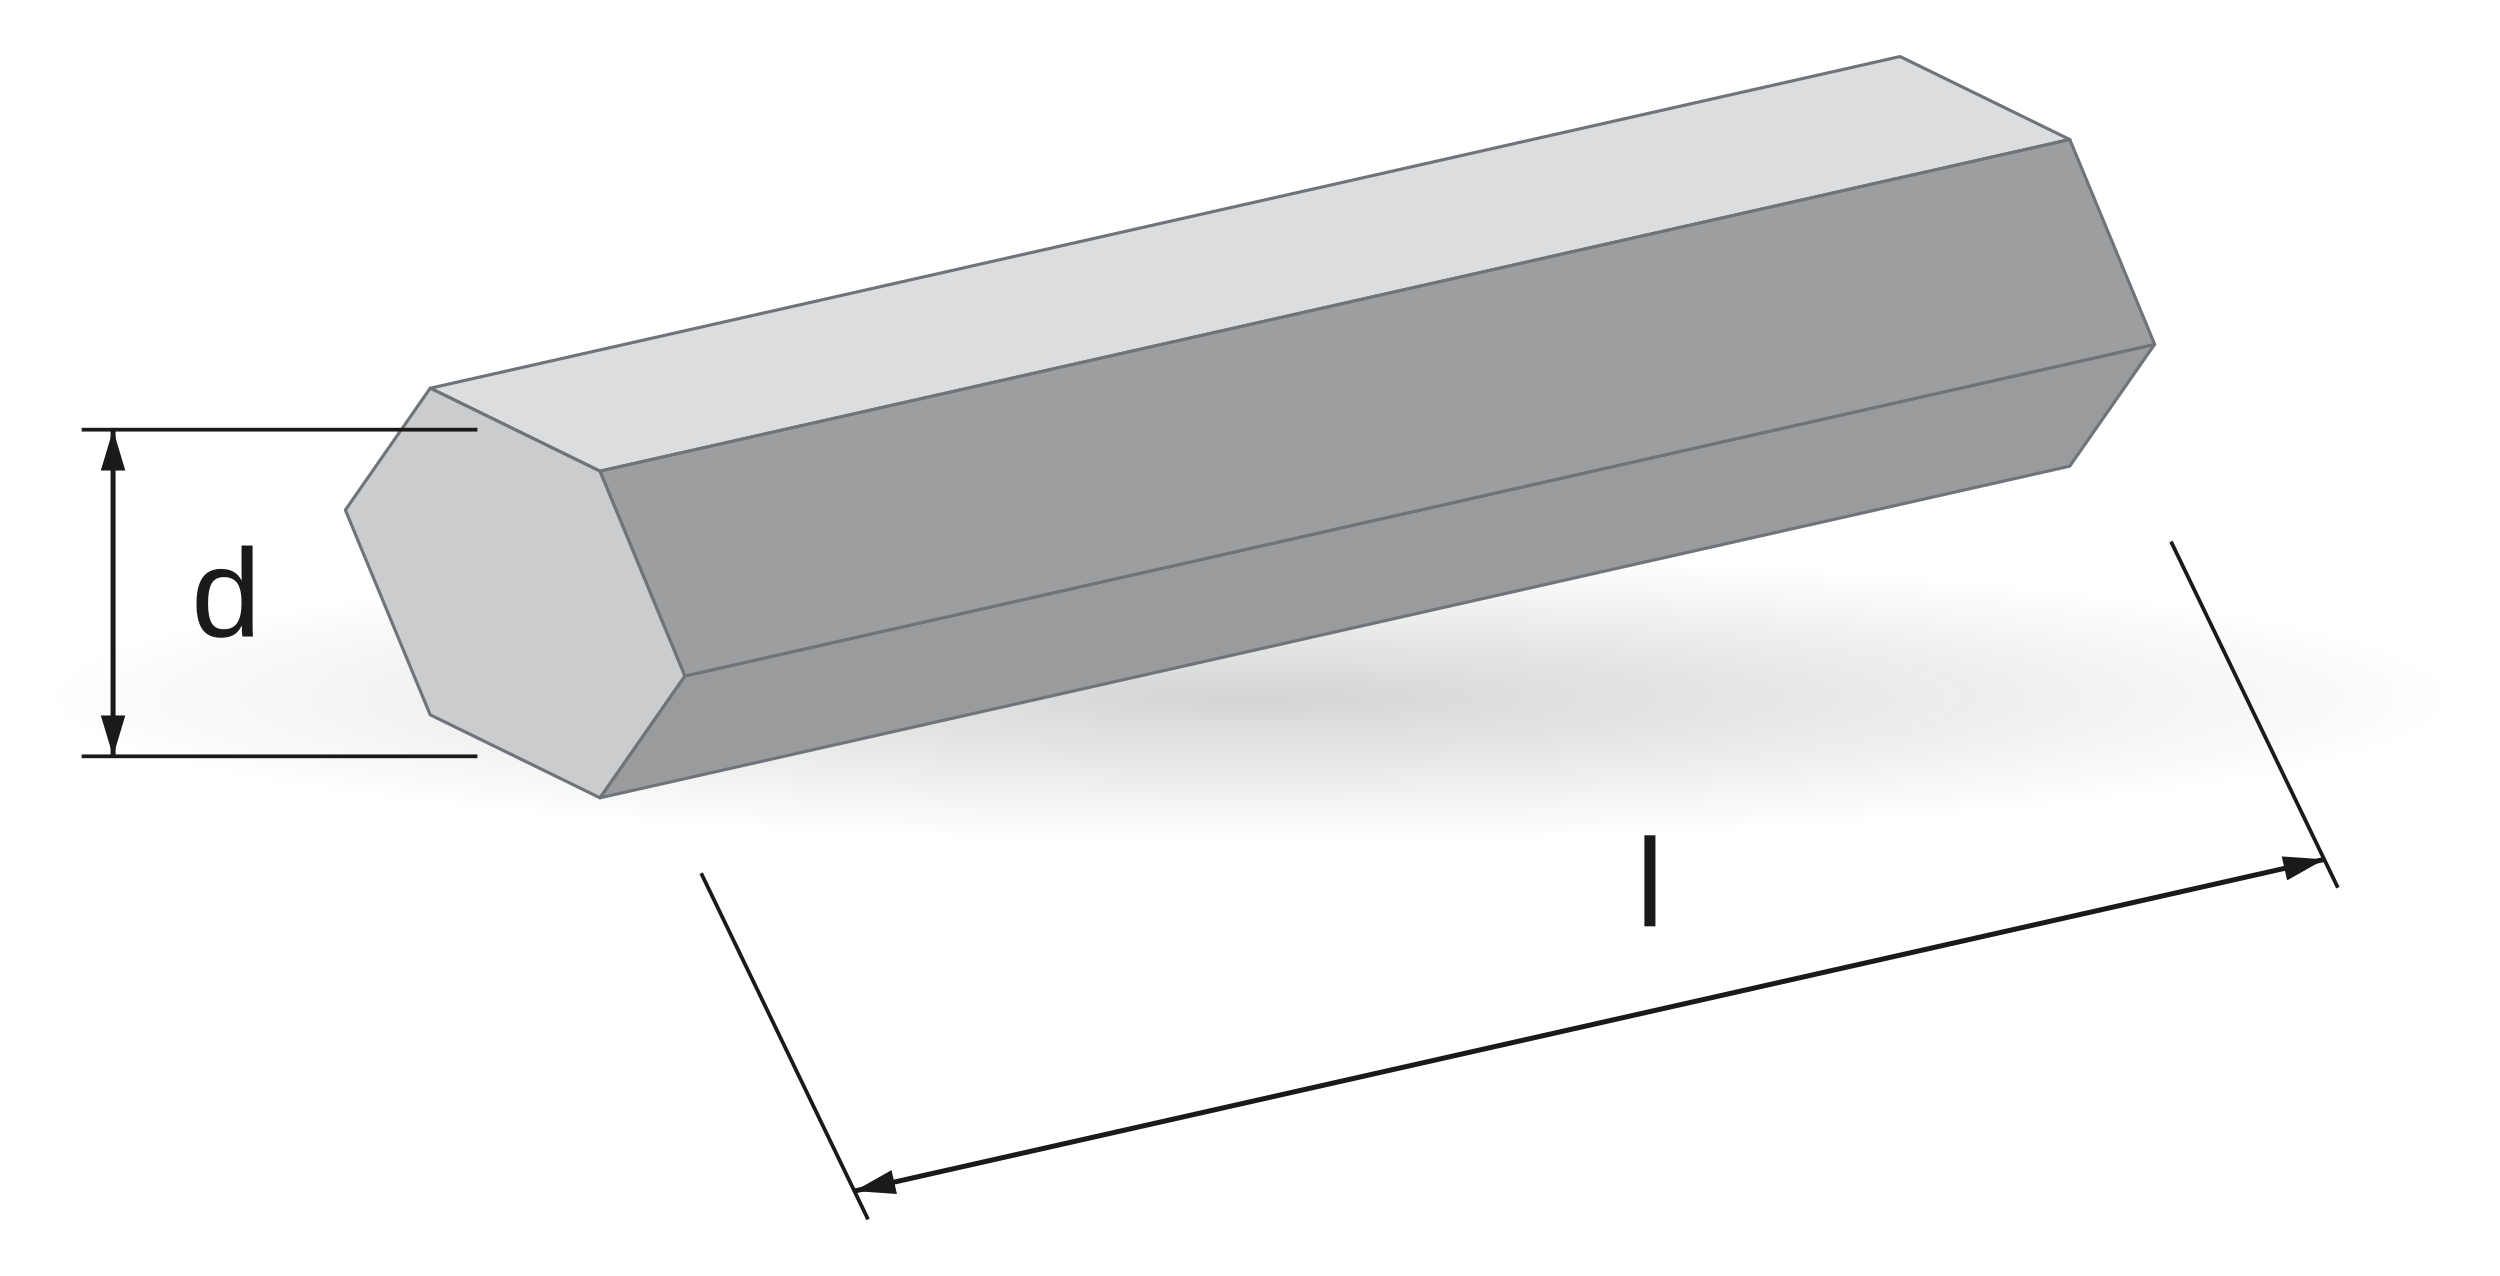
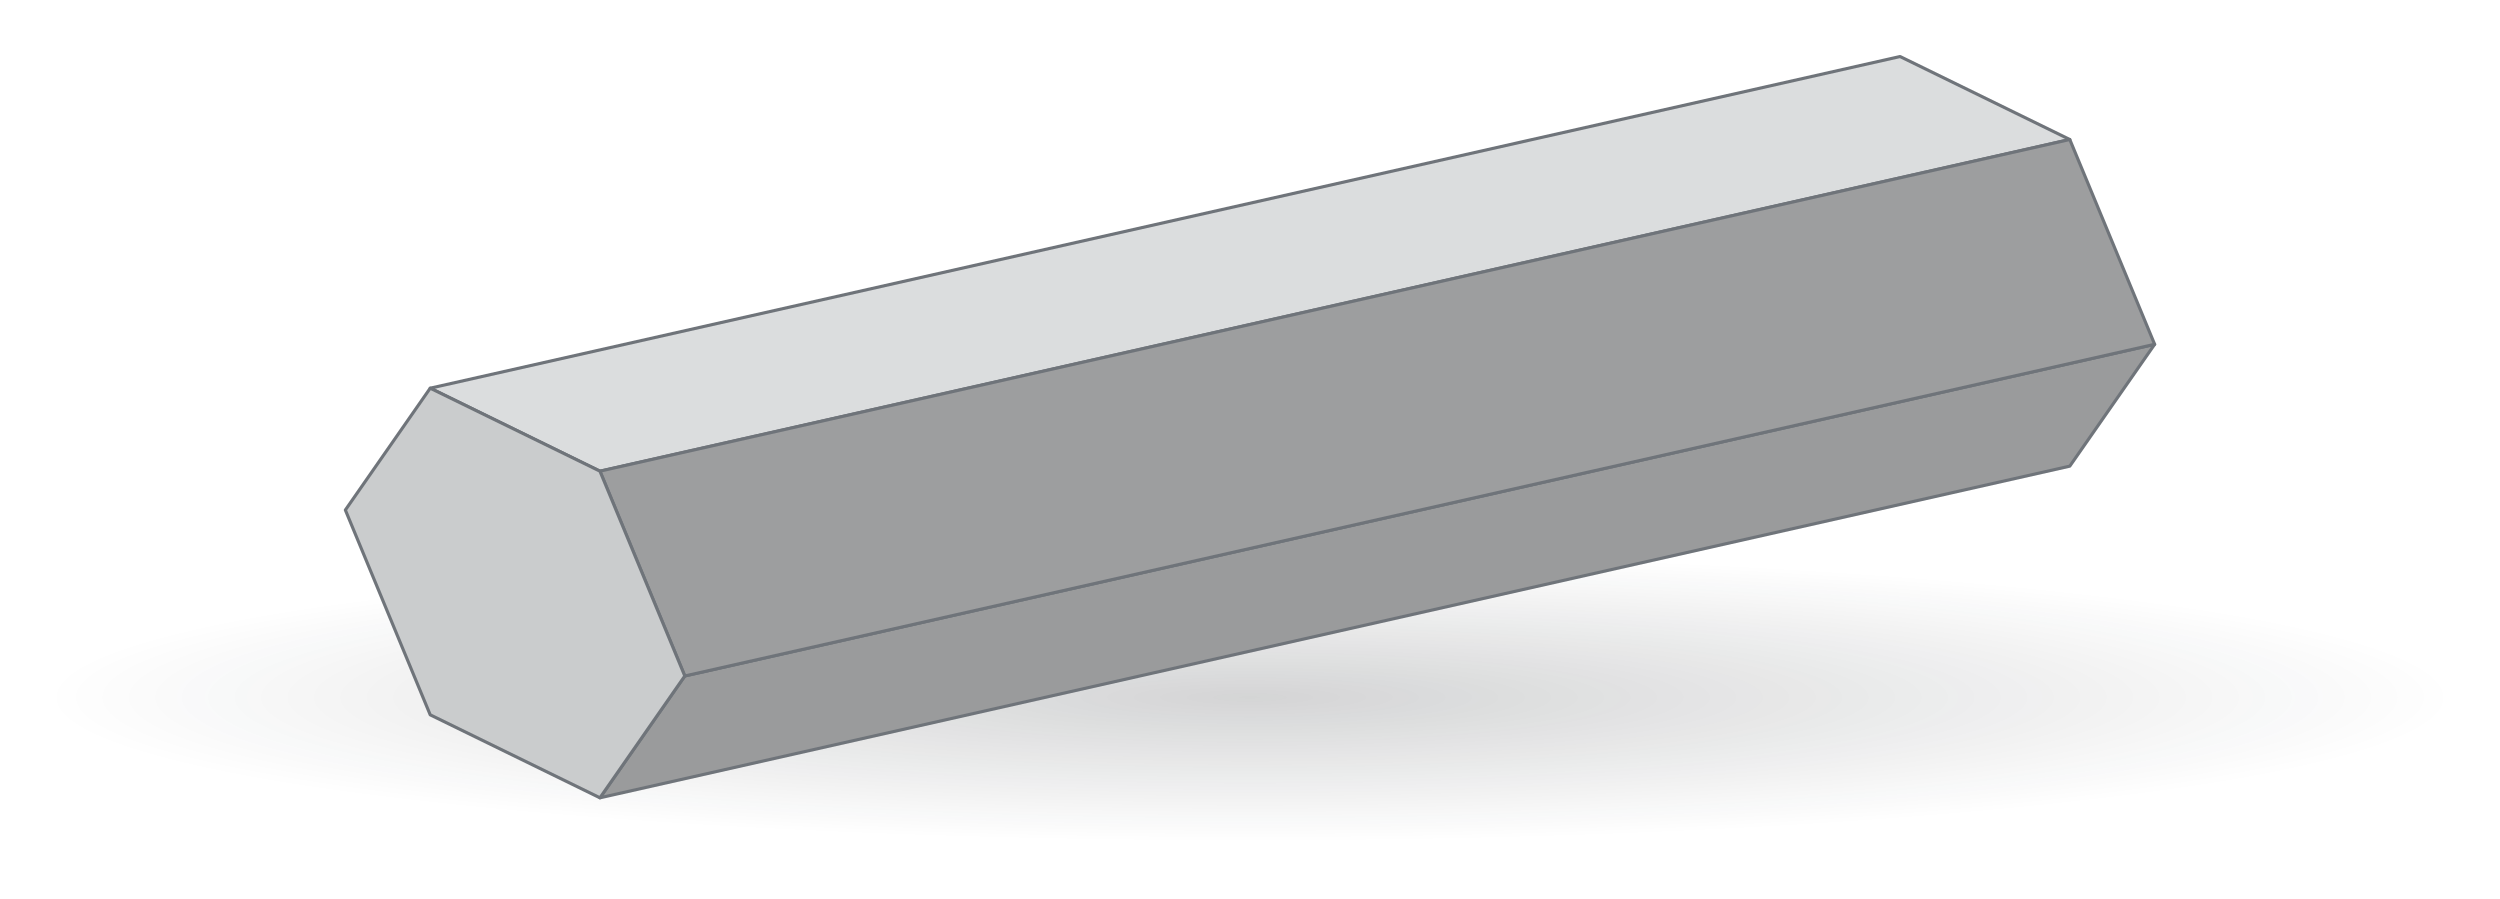
- <svg xmlns="http://www.w3.org/2000/svg" viewBox="-164 -188.81 796 406.24" role="img" aria-label="Ghid dimensiuni – Bară hexagonală">
+ <svg xmlns="http://www.w3.org/2000/svg" viewBox="-164 -188.81 796 286.05" role="img" aria-label="Desen tehnic – Bară hexagonală">
  <defs>
    <radialGradient id="sh">
      <stop offset="0" stop-color="#101418" stop-opacity="0.18" />
      <stop offset="1" stop-color="#101418" stop-opacity="0" />
    </radialGradient>
  </defs>
  <ellipse cx="234" cy="33.24" rx="380" ry="46" fill="url(#sh)" />
  <polygon points="27.02,65.21 54.04,26.42 522.04,-79.18 495.02,-40.39" fill="rgb(154,155,156)" stroke="#6f747a" stroke-width="1" stroke-linejoin="round" />
  <polygon points="27.02,-38.79 -27.02,-65.21 440.98,-170.81 495.02,-144.39" fill="rgb(219,221,222)" stroke="#6f747a" stroke-width="1" stroke-linejoin="round" />
  <polygon points="54.04,26.42 27.02,-38.79 495.02,-144.39 522.04,-79.18" fill="rgb(157,158,159)" stroke="#6f747a" stroke-width="1" stroke-linejoin="round" />
  <path d="M54.04,26.42L27.02,-38.79L-27.02,-65.21L-54.04,-26.42L-27.02,38.79L27.02,65.21Z" fill-rule="evenodd" fill="rgb(202,204,205)" stroke="#6f747a" stroke-width="1" stroke-linejoin="round" />
-   <line x1="-12" y1="-52" x2="-138" y2="-52" stroke="#1a1a1a" stroke-width="1.2" />
-   <line x1="-12" y1="52" x2="-138" y2="52" stroke="#1a1a1a" stroke-width="1.2" />
-   <line x1="-128" y1="-52" x2="-128" y2="52" stroke="#1a1a1a" stroke-width="1.6" />
-   <polygon points="-128,-52 -124.1,-39 -131.9,-39" fill="#1a1a1a" />
-   <polygon points="-128,52 -131.9,39 -124.1,39" fill="#1a1a1a" />
-   <text x="-92" y="0" font-family="Arial, Helvetica, sans-serif" font-size="40" fill="#1a1a1a" text-anchor="middle" dominant-baseline="central">d</text>
-   <line x1="59.25" y1="89.23" x2="112.38" y2="199.43" stroke="#1a1a1a" stroke-width="1.2" />
-   <line x1="527.25" y1="-16.37" x2="580.38" y2="93.83" stroke="#1a1a1a" stroke-width="1.2" />
-   <line x1="108.04" y1="190.42" x2="576.04" y2="84.82" stroke="#1a1a1a" stroke-width="1.6" />
-   <polygon points="108.04,190.42 119.86,183.75 121.58,191.36" fill="#1a1a1a" />
-   <polygon points="576.04,84.82 564.22,91.49 562.5,83.88" fill="#1a1a1a" />
-   <text x="361.32" y="92.26" font-family="Arial, Helvetica, sans-serif" font-size="40" fill="#1a1a1a" text-anchor="middle" dominant-baseline="central">l</text>
</svg>
